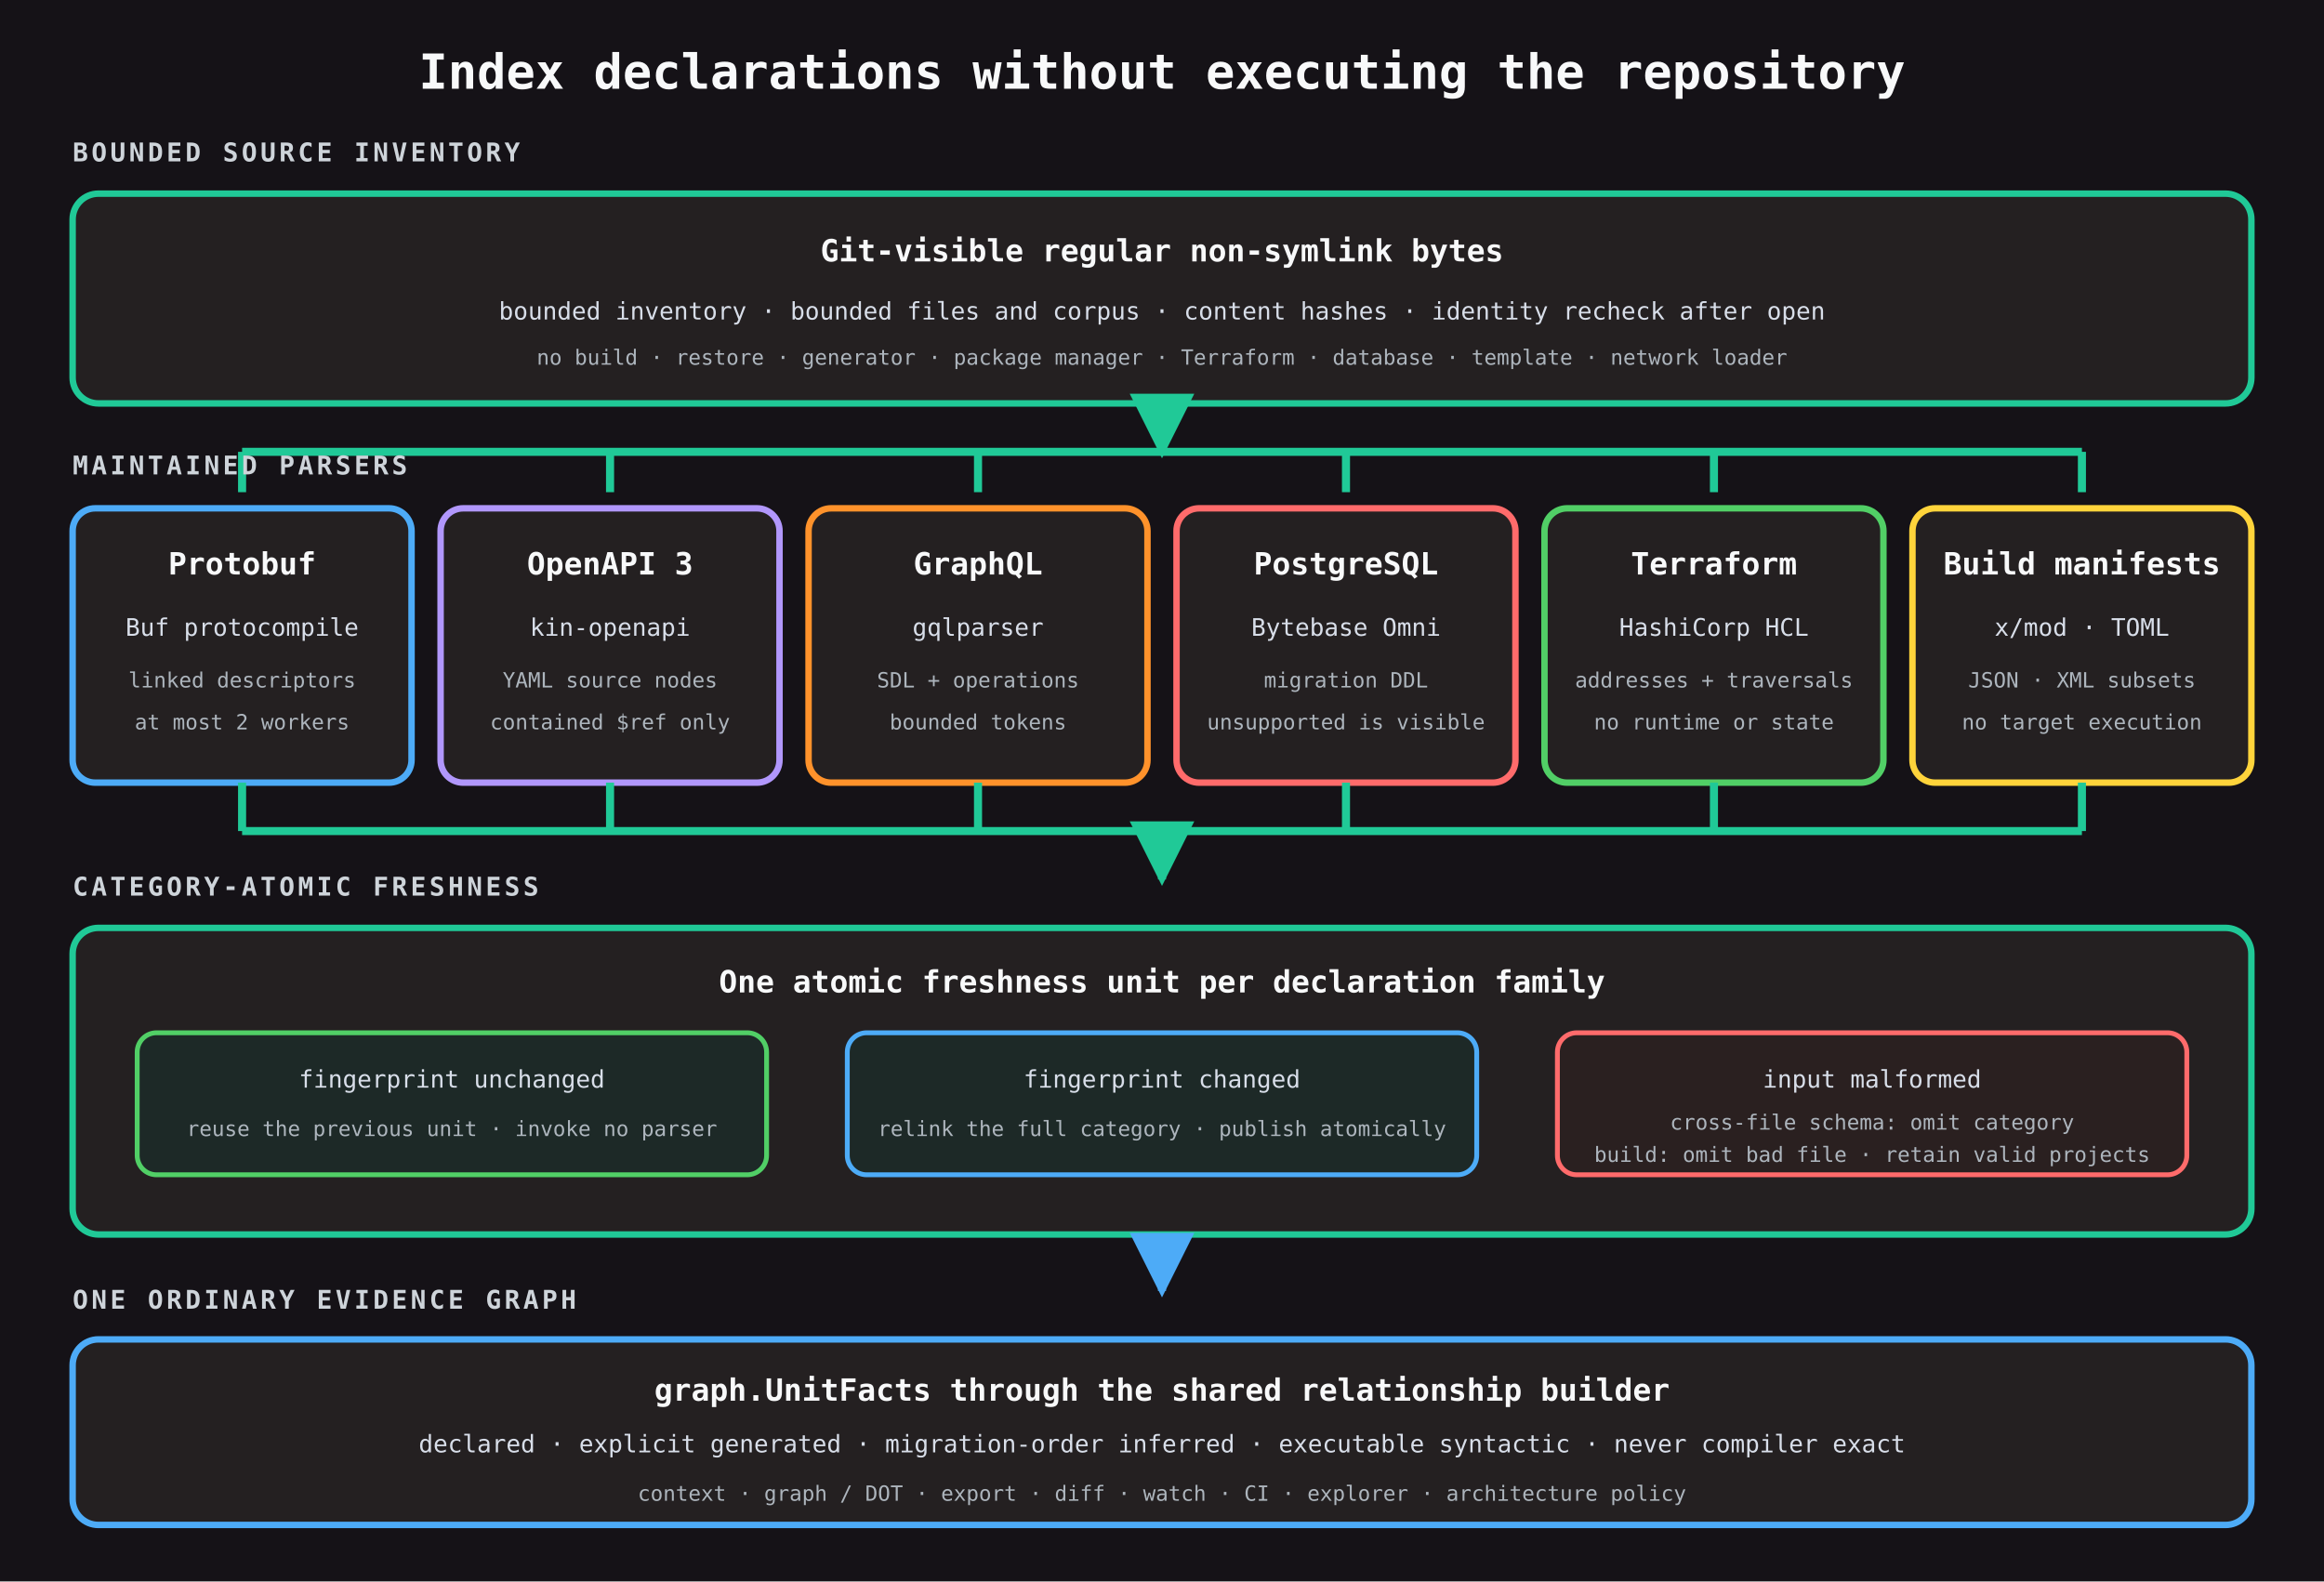
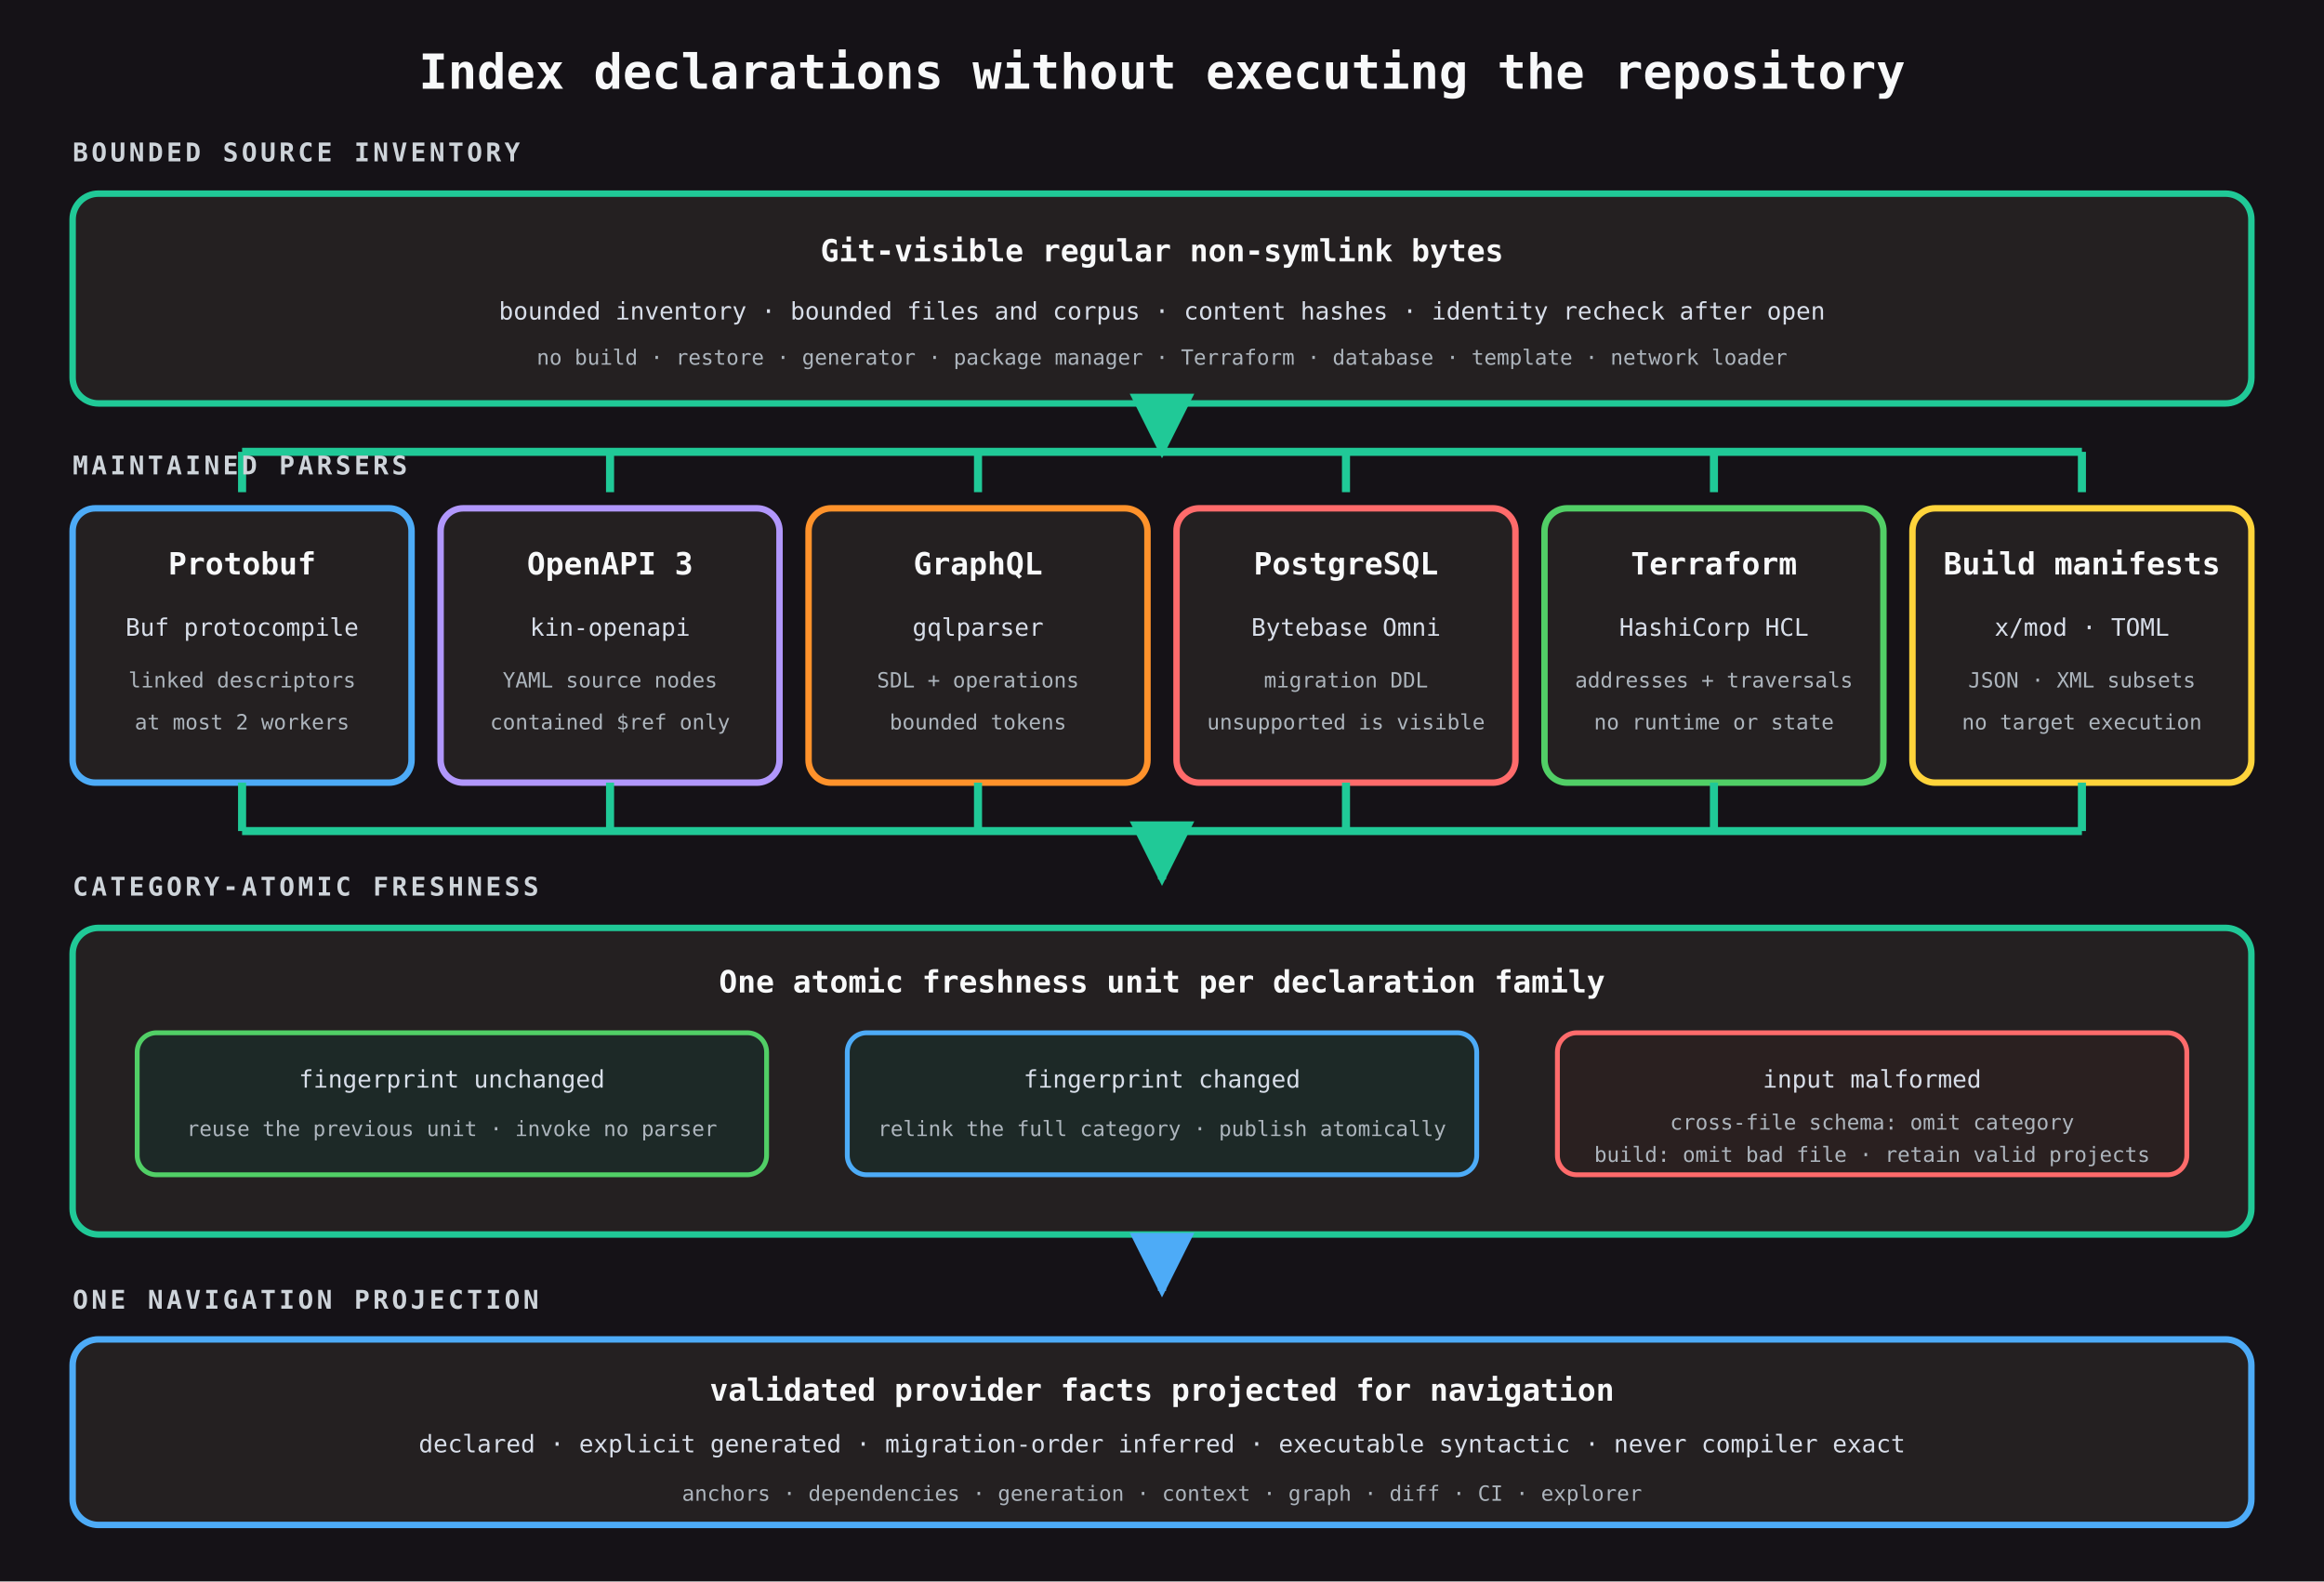
<svg xmlns="http://www.w3.org/2000/svg" width="1440" height="980" viewBox="0 0 1440 980" role="img" aria-labelledby="title desc">
  <defs>
    <marker id="arrow-teal" viewBox="0 0 10 10" refX="9" refY="5" markerWidth="8" markerHeight="8" orient="auto-start-reverse">
      <path d="M0 0 10 5 0 10z" fill="#20c997" />
    </marker>
    <marker id="arrow-blue" viewBox="0 0 10 10" refX="9" refY="5" markerWidth="8" markerHeight="8" orient="auto-start-reverse">
      <path d="M0 0 10 5 0 10z" fill="#4dabf7" />
    </marker>
    <style>
      .bg{fill:#151217}.box{fill:#242021;stroke-width:4}.title{fill:#f8f9fa;font:700 30px ui-monospace,SFMono-Regular,Menlo,monospace}.label{fill:#f8f9fa;font:700 19px ui-monospace,SFMono-Regular,Menlo,monospace}.small{fill:#d8dee9;font:15px ui-monospace,SFMono-Regular,Menlo,monospace}.tiny{fill:#adb5bd;font:13px ui-monospace,SFMono-Regular,Menlo,monospace}.lane{fill:#ced4da;font:700 16px ui-monospace,SFMono-Regular,Menlo,monospace;letter-spacing:2px}.teal{stroke:#20c997;stroke-width:5;fill:none;marker-end:url(#arrow-teal)}.blue{stroke:#4dabf7;stroke-width:5;fill:none;marker-end:url(#arrow-blue)}
    </style>
  </defs>
  <rect width="1440" height="980" class="bg" />
  <text x="720" y="55" text-anchor="middle" class="title">Index declarations without executing the repository</text>
  <text x="45" y="100" class="lane">BOUNDED SOURCE INVENTORY</text>
  <rect x="45" y="120" width="1350" height="130" rx="16" class="box" stroke="#20c997" />
  <text x="720" y="162" text-anchor="middle" class="label">Git-visible regular non-symlink bytes</text>
  <text x="720" y="198" text-anchor="middle" class="small">bounded inventory · bounded files and corpus · content hashes · identity recheck after open</text>
  <text x="720" y="226" text-anchor="middle" class="tiny">no build · restore · generator · package manager · Terraform · database · template · network loader</text>
  <path d="M720 250 V280" class="teal" />
  <path d="M150 280 H1290" stroke="#20c997" stroke-width="5" fill="none" />
  <path d="M150 280 V305M378 280V305M606 280V305M834 280V305M1062 280V305M1290 280V305" stroke="#20c997" stroke-width="5" fill="none" />
  <text x="45" y="294" class="lane">MAINTAINED PARSERS</text>
  <rect x="45" y="315" width="210" height="170" rx="14" class="box" stroke="#4dabf7" />
  <text x="150" y="356" text-anchor="middle" class="label">Protobuf</text>
  <text x="150" y="394" text-anchor="middle" class="small">Buf protocompile</text>
  <text x="150" y="426" text-anchor="middle" class="tiny">linked descriptors</text>
  <text x="150" y="452" text-anchor="middle" class="tiny">at most 2 workers</text>
  <rect x="273" y="315" width="210" height="170" rx="14" class="box" stroke="#b197fc" />
  <text x="378" y="356" text-anchor="middle" class="label">OpenAPI 3</text>
  <text x="378" y="394" text-anchor="middle" class="small">kin-openapi</text>
  <text x="378" y="426" text-anchor="middle" class="tiny">YAML source nodes</text>
  <text x="378" y="452" text-anchor="middle" class="tiny">contained $ref only</text>
  <rect x="501" y="315" width="210" height="170" rx="14" class="box" stroke="#ff922b" />
  <text x="606" y="356" text-anchor="middle" class="label">GraphQL</text>
  <text x="606" y="394" text-anchor="middle" class="small">gqlparser</text>
  <text x="606" y="426" text-anchor="middle" class="tiny">SDL + operations</text>
  <text x="606" y="452" text-anchor="middle" class="tiny">bounded tokens</text>
  <rect x="729" y="315" width="210" height="170" rx="14" class="box" stroke="#ff6b6b" />
  <text x="834" y="356" text-anchor="middle" class="label">PostgreSQL</text>
  <text x="834" y="394" text-anchor="middle" class="small">Bytebase Omni</text>
  <text x="834" y="426" text-anchor="middle" class="tiny">migration DDL</text>
  <text x="834" y="452" text-anchor="middle" class="tiny">unsupported is visible</text>
  <rect x="957" y="315" width="210" height="170" rx="14" class="box" stroke="#51cf66" />
  <text x="1062" y="356" text-anchor="middle" class="label">Terraform</text>
  <text x="1062" y="394" text-anchor="middle" class="small">HashiCorp HCL</text>
  <text x="1062" y="426" text-anchor="middle" class="tiny">addresses + traversals</text>
  <text x="1062" y="452" text-anchor="middle" class="tiny">no runtime or state</text>
  <rect x="1185" y="315" width="210" height="170" rx="14" class="box" stroke="#ffd43b" />
  <text x="1290" y="356" text-anchor="middle" class="label">Build manifests</text>
  <text x="1290" y="394" text-anchor="middle" class="small">x/mod · TOML</text>
  <text x="1290" y="426" text-anchor="middle" class="tiny">JSON · XML subsets</text>
  <text x="1290" y="452" text-anchor="middle" class="tiny">no target execution</text>
  <path d="M150 485V515M378 485V515M606 485V515M834 485V515M1062 485V515M1290 485V515" stroke="#20c997" stroke-width="5" fill="none" />
  <path d="M150 515 H1290" stroke="#20c997" stroke-width="5" fill="none" />
  <path d="M720 515 V545" class="teal" />
  <text x="45" y="555" class="lane">CATEGORY-ATOMIC FRESHNESS</text>
  <rect x="45" y="575" width="1350" height="190" rx="16" class="box" stroke="#20c997" />
  <text x="720" y="615" text-anchor="middle" class="label">One atomic freshness unit per declaration family</text>
  <rect x="85" y="640" width="390" height="88" rx="12" fill="#1d2927" stroke="#51cf66" stroke-width="3" />
  <text x="280" y="674" text-anchor="middle" class="small">fingerprint unchanged</text>
  <text x="280" y="704" text-anchor="middle" class="tiny">reuse the previous unit · invoke no parser</text>
  <rect x="525" y="640" width="390" height="88" rx="12" fill="#1d2927" stroke="#4dabf7" stroke-width="3" />
  <text x="720" y="674" text-anchor="middle" class="small">fingerprint changed</text>
  <text x="720" y="704" text-anchor="middle" class="tiny">relink the full category · publish atomically</text>
  <rect x="965" y="640" width="390" height="88" rx="12" fill="#2a2020" stroke="#ff6b6b" stroke-width="3" />
  <text x="1160" y="674" text-anchor="middle" class="small">input malformed</text>
  <text x="1160" y="700" text-anchor="middle" class="tiny">cross-file schema: omit category</text>
  <text x="1160" y="720" text-anchor="middle" class="tiny">build: omit bad file · retain valid projects</text>
  <path d="M720 765 V800" class="blue" />
-   <text x="45" y="811" class="lane">ONE ORDINARY EVIDENCE GRAPH</text>
+   <text x="45" y="811" class="lane">ONE NAVIGATION PROJECTION</text>
  <rect x="45" y="830" width="1350" height="115" rx="16" class="box" stroke="#4dabf7" />
-   <text x="720" y="868" text-anchor="middle" class="label">graph.UnitFacts through the shared relationship builder</text>
+   <text x="720" y="868" text-anchor="middle" class="label">validated provider facts projected for navigation</text>
  <text x="720" y="900" text-anchor="middle" class="small">declared · explicit generated · migration-order inferred · executable syntactic · never compiler exact</text>
-   <text x="720" y="930" text-anchor="middle" class="tiny">context · graph / DOT · export · diff · watch · CI · explorer · architecture policy</text>
+   <text x="720" y="930" text-anchor="middle" class="tiny">anchors · dependencies · generation · context · graph · diff · CI · explorer</text>
</svg>
